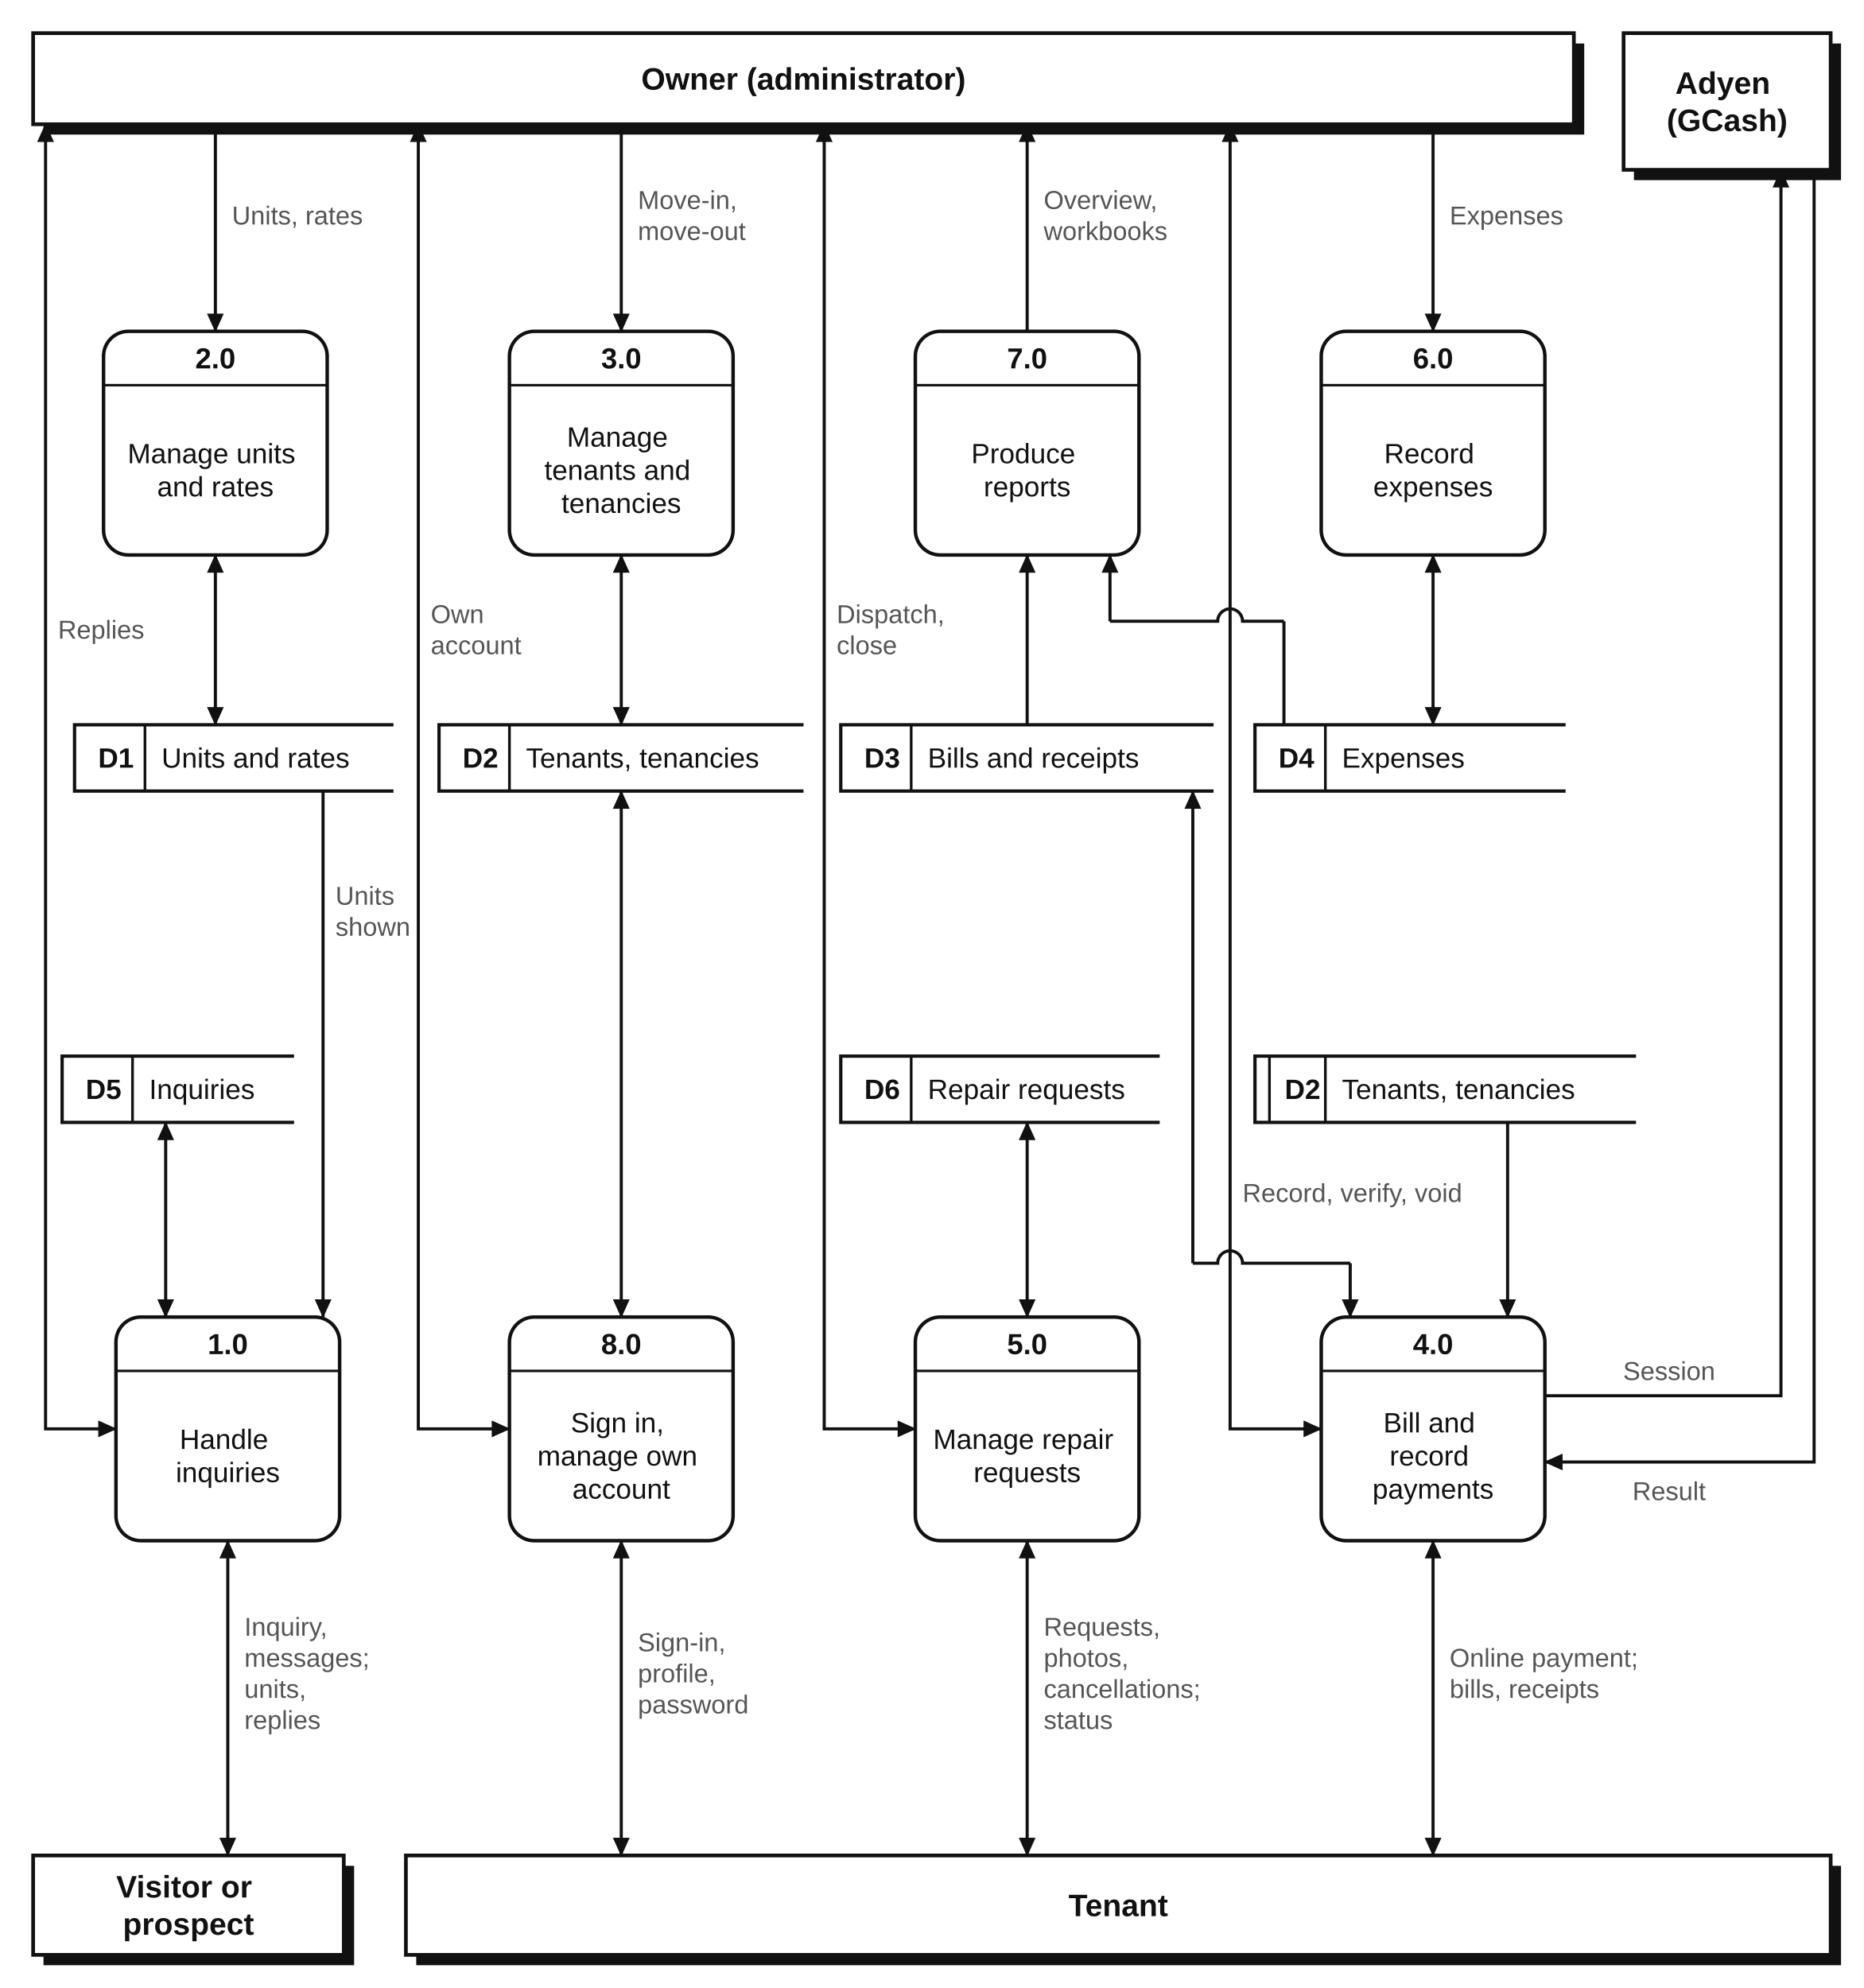
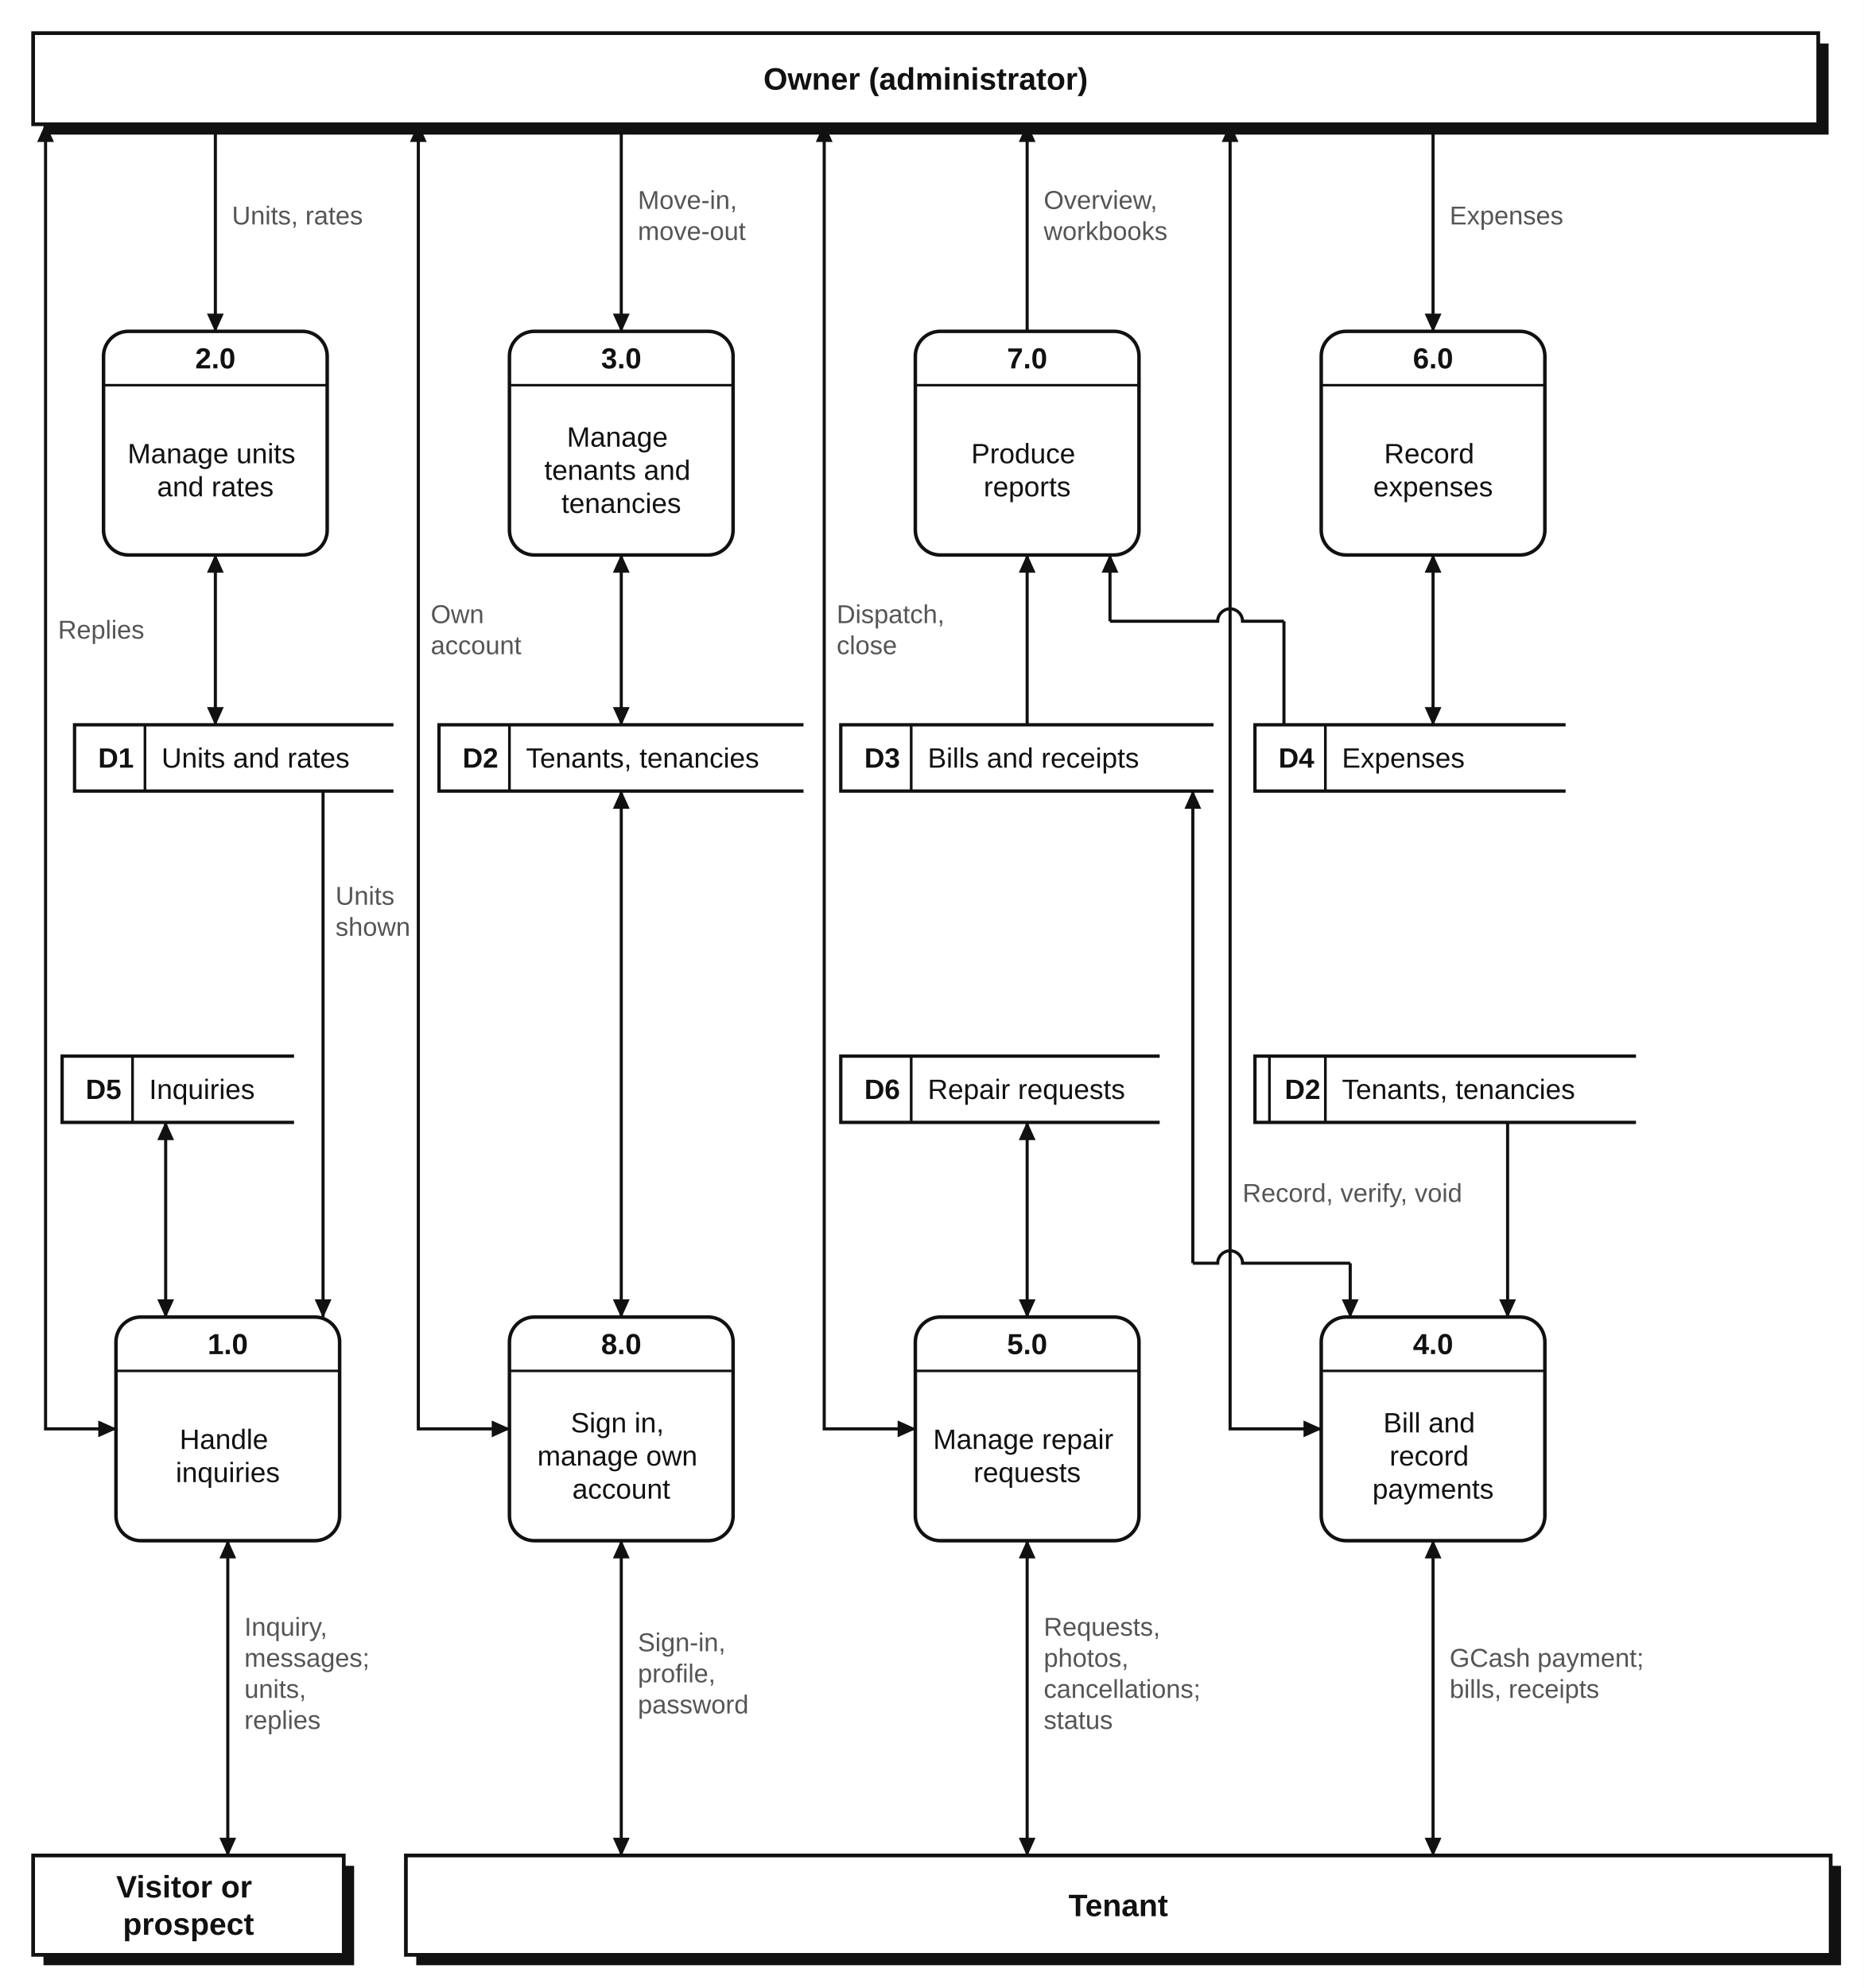
<svg xmlns="http://www.w3.org/2000/svg" width="900" height="960" viewBox="0 0 900 960">
  <rect width="900" height="960" fill="#fff" />
  <defs>
    <marker id="arr" viewBox="0 0 10 10" refX="9.5" refY="5" markerWidth="9" markerHeight="9" orient="auto-start-reverse" markerUnits="userSpaceOnUse">
      <path d="M0,0.5 L10,5 L0,9.5 Z" fill="#111" />
    </marker>
    <marker id="arrS" viewBox="0 0 10 10" refX="9.5" refY="5" markerWidth="9" markerHeight="9" orient="auto-start-reverse" markerUnits="userSpaceOnUse">
      <path d="M0,0.5 L10,5 L0,9.5 Z" fill="#111" />
    </marker>
  </defs>
-   <rect x="21" y="21" width="744" height="44" fill="#111" />
-   <rect x="16" y="16" width="744" height="44" rx="0" fill="#fff" stroke="#111" stroke-width="1.8" />
-   <text x="388" y="43.3" font-family="Arial, Helvetica, sans-serif" font-size="15" text-anchor="middle" fill="#111" font-weight="bold">
-     <tspan x="388" dy="0">Owner (administrator)</tspan>
-   </text>
-   <rect x="789" y="21" width="100" height="66" fill="#111" />
-   <rect x="784" y="16" width="100" height="66" rx="0" fill="#fff" stroke="#111" stroke-width="1.8" />
-   <text x="834" y="45.3" font-family="Arial, Helvetica, sans-serif" font-size="15" text-anchor="middle" fill="#111" font-weight="bold">
-     <tspan x="834" dy="0">Adyen</tspan>
-     <tspan x="834" dy="18">(GCash)</tspan>
+   <rect x="21" y="21" width="862" height="44" fill="#111" />
+   <rect x="16" y="16" width="862" height="44" rx="0" fill="#fff" stroke="#111" stroke-width="1.8" />
+   <text x="447" y="43.3" font-family="Arial, Helvetica, sans-serif" font-size="15" text-anchor="middle" fill="#111" font-weight="bold">
+     <tspan x="447" dy="0">Owner (administrator)</tspan>
  </text>
  <rect x="21" y="901" width="150" height="48" fill="#111" />
  <rect x="16" y="896" width="150" height="48" rx="0" fill="#fff" stroke="#111" stroke-width="1.8" />
  <text x="91" y="916.3" font-family="Arial, Helvetica, sans-serif" font-size="15" text-anchor="middle" fill="#111" font-weight="bold">
    <tspan x="91" dy="0">Visitor or</tspan>
    <tspan x="91" dy="18">prospect</tspan>
  </text>
  <rect x="201" y="901" width="688" height="48" fill="#111" />
  <rect x="196" y="896" width="688" height="48" rx="0" fill="#fff" stroke="#111" stroke-width="1.8" />
  <text x="540" y="925.3" font-family="Arial, Helvetica, sans-serif" font-size="15" text-anchor="middle" fill="#111" font-weight="bold">
    <tspan x="540" dy="0">Tenant</tspan>
  </text>
  <path d="M190,350 H36 V382 H190" fill="#fff" stroke="#111" stroke-width="1.6" />
  <path d="M70,350 L70,382" fill="none" stroke="#111" stroke-width="1.3" />
  <text x="56" y="370.7" font-family="Arial, Helvetica, sans-serif" font-size="13.5" text-anchor="middle" fill="#111" font-weight="bold">
    <tspan x="56" dy="0">D1</tspan>
  </text>
  <text x="78" y="370.7" font-family="Arial, Helvetica, sans-serif" font-size="13.5" text-anchor="start" fill="#111">
    <tspan x="78" dy="0">Units and rates</tspan>
  </text>
  <path d="M388,350 H212 V382 H388" fill="#fff" stroke="#111" stroke-width="1.6" />
  <path d="M246,350 L246,382" fill="none" stroke="#111" stroke-width="1.3" />
  <text x="232" y="370.7" font-family="Arial, Helvetica, sans-serif" font-size="13.5" text-anchor="middle" fill="#111" font-weight="bold">
    <tspan x="232" dy="0">D2</tspan>
  </text>
  <text x="254" y="370.7" font-family="Arial, Helvetica, sans-serif" font-size="13.5" text-anchor="start" fill="#111">
    <tspan x="254" dy="0">Tenants, tenancies</tspan>
  </text>
  <path d="M586,350 H406 V382 H586" fill="#fff" stroke="#111" stroke-width="1.6" />
  <path d="M440,350 L440,382" fill="none" stroke="#111" stroke-width="1.3" />
  <text x="426" y="370.7" font-family="Arial, Helvetica, sans-serif" font-size="13.5" text-anchor="middle" fill="#111" font-weight="bold">
    <tspan x="426" dy="0">D3</tspan>
  </text>
  <text x="448" y="370.7" font-family="Arial, Helvetica, sans-serif" font-size="13.5" text-anchor="start" fill="#111">
    <tspan x="448" dy="0">Bills and receipts</tspan>
  </text>
  <path d="M756,350 H606 V382 H756" fill="#fff" stroke="#111" stroke-width="1.6" />
  <path d="M640,350 L640,382" fill="none" stroke="#111" stroke-width="1.3" />
  <text x="626" y="370.7" font-family="Arial, Helvetica, sans-serif" font-size="13.5" text-anchor="middle" fill="#111" font-weight="bold">
    <tspan x="626" dy="0">D4</tspan>
  </text>
  <text x="648" y="370.7" font-family="Arial, Helvetica, sans-serif" font-size="13.5" text-anchor="start" fill="#111">
    <tspan x="648" dy="0">Expenses</tspan>
  </text>
  <path d="M142,510 H30 V542 H142" fill="#fff" stroke="#111" stroke-width="1.6" />
  <path d="M64,510 L64,542" fill="none" stroke="#111" stroke-width="1.3" />
  <text x="50" y="530.7" font-family="Arial, Helvetica, sans-serif" font-size="13.5" text-anchor="middle" fill="#111" font-weight="bold">
    <tspan x="50" dy="0">D5</tspan>
  </text>
  <text x="72" y="530.7" font-family="Arial, Helvetica, sans-serif" font-size="13.5" text-anchor="start" fill="#111">
    <tspan x="72" dy="0">Inquiries</tspan>
  </text>
  <path d="M560,510 H406 V542 H560" fill="#fff" stroke="#111" stroke-width="1.6" />
  <path d="M440,510 L440,542" fill="none" stroke="#111" stroke-width="1.3" />
  <text x="426" y="530.7" font-family="Arial, Helvetica, sans-serif" font-size="13.5" text-anchor="middle" fill="#111" font-weight="bold">
    <tspan x="426" dy="0">D6</tspan>
  </text>
  <text x="448" y="530.7" font-family="Arial, Helvetica, sans-serif" font-size="13.5" text-anchor="start" fill="#111">
    <tspan x="448" dy="0">Repair requests</tspan>
  </text>
  <path d="M790,510 H606 V542 H790" fill="#fff" stroke="#111" stroke-width="1.6" />
  <path d="M640,510 L640,542" fill="none" stroke="#111" stroke-width="1.3" />
  <path d="M613,510 L613,542" fill="none" stroke="#111" stroke-width="1.3" />
  <text x="629" y="530.7" font-family="Arial, Helvetica, sans-serif" font-size="13.5" text-anchor="middle" fill="#111" font-weight="bold">
    <tspan x="629" dy="0">D2</tspan>
  </text>
  <text x="648" y="530.7" font-family="Arial, Helvetica, sans-serif" font-size="13.5" text-anchor="start" fill="#111">
    <tspan x="648" dy="0">Tenants, tenancies</tspan>
  </text>
  <path d="M104,60 L104,160" fill="none" stroke="#111" stroke-width="1.5" marker-end="url(#arr)" />
  <text x="112" y="108.4" font-family="Arial, Helvetica, sans-serif" font-size="12.5" text-anchor="start" fill="#555">
    <tspan x="112" dy="0">Units, rates</tspan>
  </text>
  <path d="M300,60 L300,160" fill="none" stroke="#111" stroke-width="1.5" marker-end="url(#arr)" />
  <text x="308" y="100.9" font-family="Arial, Helvetica, sans-serif" font-size="12.5" text-anchor="start" fill="#555">
    <tspan x="308" dy="0">Move-in,</tspan>
    <tspan x="308" dy="15">move-out</tspan>
  </text>
  <path d="M496,60 L496,160" fill="none" stroke="#111" stroke-width="1.5" marker-start="url(#arrS)" />
  <text x="504" y="100.9" font-family="Arial, Helvetica, sans-serif" font-size="12.5" text-anchor="start" fill="#555">
    <tspan x="504" dy="0">Overview,</tspan>
    <tspan x="504" dy="15">workbooks</tspan>
  </text>
  <path d="M692,60 L692,160" fill="none" stroke="#111" stroke-width="1.5" marker-end="url(#arr)" />
  <text x="700" y="108.4" font-family="Arial, Helvetica, sans-serif" font-size="12.5" text-anchor="start" fill="#555">
    <tspan x="700" dy="0">Expenses</tspan>
  </text>
  <path d="M22,60 L22,690 L56,690" fill="none" stroke="#111" stroke-width="1.5" marker-start="url(#arrS)" marker-end="url(#arr)" />
  <text x="28" y="308.4" font-family="Arial, Helvetica, sans-serif" font-size="12.5" text-anchor="start" fill="#555">
    <tspan x="28" dy="0">Replies</tspan>
  </text>
  <path d="M202,60 L202,690 L246,690" fill="none" stroke="#111" stroke-width="1.5" marker-start="url(#arrS)" marker-end="url(#arr)" />
  <text x="208" y="300.9" font-family="Arial, Helvetica, sans-serif" font-size="12.5" text-anchor="start" fill="#555">
    <tspan x="208" dy="0">Own</tspan>
    <tspan x="208" dy="15">account</tspan>
  </text>
  <path d="M398,60 L398,690 L442,690" fill="none" stroke="#111" stroke-width="1.5" marker-start="url(#arrS)" marker-end="url(#arr)" />
  <text x="404" y="300.9" font-family="Arial, Helvetica, sans-serif" font-size="12.5" text-anchor="start" fill="#555">
    <tspan x="404" dy="0">Dispatch,</tspan>
    <tspan x="404" dy="15">close</tspan>
  </text>
  <path d="M594,60 L594,690 L638,690" fill="none" stroke="#111" stroke-width="1.5" marker-start="url(#arrS)" marker-end="url(#arr)" />
  <text x="600" y="580.4" font-family="Arial, Helvetica, sans-serif" font-size="12.5" text-anchor="start" fill="#555">
    <tspan x="600" dy="0">Record, verify, void</tspan>
-   </text>
-   <path d="M746,674 L860,674 L860,82" fill="none" stroke="#111" stroke-width="1.5" marker-end="url(#arr)" />
-   <path d="M876,82 L876,706 L746,706" fill="none" stroke="#111" stroke-width="1.5" marker-end="url(#arr)" />
-   <text x="806" y="666.4" font-family="Arial, Helvetica, sans-serif" font-size="12.5" text-anchor="middle" fill="#555">
-     <tspan x="806" dy="0">Session</tspan>
-   </text>
-   <text x="806" y="724.4" font-family="Arial, Helvetica, sans-serif" font-size="12.5" text-anchor="middle" fill="#555">
-     <tspan x="806" dy="0">Result</tspan>
  </text>
  <path d="M110,896 L110,744" fill="none" stroke="#111" stroke-width="1.5" marker-start="url(#arrS)" marker-end="url(#arr)" />
  <text x="118" y="789.9" font-family="Arial, Helvetica, sans-serif" font-size="12.5" text-anchor="start" fill="#555">
    <tspan x="118" dy="0">Inquiry,</tspan>
    <tspan x="118" dy="15">messages;</tspan>
    <tspan x="118" dy="15">units,</tspan>
    <tspan x="118" dy="15">replies</tspan>
  </text>
  <path d="M300,896 L300,744" fill="none" stroke="#111" stroke-width="1.5" marker-start="url(#arrS)" marker-end="url(#arr)" />
  <text x="308" y="797.4" font-family="Arial, Helvetica, sans-serif" font-size="12.5" text-anchor="start" fill="#555">
    <tspan x="308" dy="0">Sign-in,</tspan>
    <tspan x="308" dy="15">profile,</tspan>
    <tspan x="308" dy="15">password</tspan>
  </text>
  <path d="M496,896 L496,744" fill="none" stroke="#111" stroke-width="1.5" marker-start="url(#arrS)" marker-end="url(#arr)" />
  <text x="504" y="789.9" font-family="Arial, Helvetica, sans-serif" font-size="12.5" text-anchor="start" fill="#555">
    <tspan x="504" dy="0">Requests,</tspan>
    <tspan x="504" dy="15">photos,</tspan>
    <tspan x="504" dy="15">cancellations;</tspan>
    <tspan x="504" dy="15">status</tspan>
  </text>
  <path d="M692,896 L692,744" fill="none" stroke="#111" stroke-width="1.5" marker-start="url(#arrS)" marker-end="url(#arr)" />
  <text x="700" y="804.9" font-family="Arial, Helvetica, sans-serif" font-size="12.5" text-anchor="start" fill="#555">
-     <tspan x="700" dy="0">Online payment;</tspan>
+     <tspan x="700" dy="0">GCash payment;</tspan>
    <tspan x="700" dy="15">bills, receipts</tspan>
  </text>
  <path d="M104,268 L104,350" fill="none" stroke="#111" stroke-width="1.5" marker-start="url(#arrS)" marker-end="url(#arr)" />
  <path d="M300,268 L300,350" fill="none" stroke="#111" stroke-width="1.5" marker-start="url(#arrS)" marker-end="url(#arr)" />
  <path d="M496,350 L496,268" fill="none" stroke="#111" stroke-width="1.5" marker-end="url(#arr)" />
  <path d="M692,268 L692,350" fill="none" stroke="#111" stroke-width="1.5" marker-start="url(#arrS)" marker-end="url(#arr)" />
  <path d="M620,350 L620,300" fill="none" stroke="#111" stroke-width="1.5" />
  <path d="M620,300 L600,300 A6,6 0 0 0 588,300 L536,300" fill="none" stroke="#111" stroke-width="1.5" />
  <path d="M536,300 L536,268" fill="none" stroke="#111" stroke-width="1.5" marker-end="url(#arr)" />
  <path d="M156,382 L156,636" fill="none" stroke="#111" stroke-width="1.5" marker-end="url(#arr)" />
  <text x="162" y="436.9" font-family="Arial, Helvetica, sans-serif" font-size="12.5" text-anchor="start" fill="#555">
    <tspan x="162" dy="0">Units</tspan>
    <tspan x="162" dy="15">shown</tspan>
  </text>
  <path d="M80,542 L80,636" fill="none" stroke="#111" stroke-width="1.5" marker-start="url(#arrS)" marker-end="url(#arr)" />
  <path d="M300,382 L300,636" fill="none" stroke="#111" stroke-width="1.5" marker-start="url(#arrS)" marker-end="url(#arr)" />
  <path d="M496,542 L496,636" fill="none" stroke="#111" stroke-width="1.5" marker-start="url(#arrS)" marker-end="url(#arr)" />
  <path d="M576,610 L576,382" fill="none" stroke="#111" stroke-width="1.5" marker-end="url(#arr)" />
  <path d="M576,610 L588,610 A6,6 0 0 1 600,610 L652,610" fill="none" stroke="#111" stroke-width="1.5" />
  <path d="M652,610 L652,636" fill="none" stroke="#111" stroke-width="1.5" marker-end="url(#arr)" />
  <path d="M728,542 L728,636" fill="none" stroke="#111" stroke-width="1.5" marker-end="url(#arr)" />
  <rect x="50" y="160" width="108" height="108" rx="12" fill="#fff" stroke="#111" stroke-width="1.7" />
  <path d="M50,186 L158,186" fill="none" stroke="#111" stroke-width="1.2" />
  <text x="104" y="177.9" font-family="Arial, Helvetica, sans-serif" font-size="14" text-anchor="middle" fill="#111" font-weight="bold">
    <tspan x="104" dy="0">2.0</tspan>
  </text>
  <text x="104" y="223.7" font-family="Arial, Helvetica, sans-serif" font-size="13.5" text-anchor="middle" fill="#111">
    <tspan x="104" dy="0">Manage units</tspan>
    <tspan x="104" dy="16">and rates</tspan>
  </text>
  <rect x="246" y="160" width="108" height="108" rx="12" fill="#fff" stroke="#111" stroke-width="1.7" />
  <path d="M246,186 L354,186" fill="none" stroke="#111" stroke-width="1.2" />
  <text x="300" y="177.9" font-family="Arial, Helvetica, sans-serif" font-size="14" text-anchor="middle" fill="#111" font-weight="bold">
    <tspan x="300" dy="0">3.0</tspan>
  </text>
  <text x="300" y="215.7" font-family="Arial, Helvetica, sans-serif" font-size="13.5" text-anchor="middle" fill="#111">
    <tspan x="300" dy="0">Manage</tspan>
    <tspan x="300" dy="16">tenants and</tspan>
    <tspan x="300" dy="16">tenancies</tspan>
  </text>
  <rect x="442" y="160" width="108" height="108" rx="12" fill="#fff" stroke="#111" stroke-width="1.7" />
  <path d="M442,186 L550,186" fill="none" stroke="#111" stroke-width="1.2" />
  <text x="496" y="177.9" font-family="Arial, Helvetica, sans-serif" font-size="14" text-anchor="middle" fill="#111" font-weight="bold">
    <tspan x="496" dy="0">7.0</tspan>
  </text>
  <text x="496" y="223.7" font-family="Arial, Helvetica, sans-serif" font-size="13.5" text-anchor="middle" fill="#111">
    <tspan x="496" dy="0">Produce</tspan>
    <tspan x="496" dy="16">reports</tspan>
  </text>
  <rect x="638" y="160" width="108" height="108" rx="12" fill="#fff" stroke="#111" stroke-width="1.7" />
  <path d="M638,186 L746,186" fill="none" stroke="#111" stroke-width="1.2" />
  <text x="692" y="177.9" font-family="Arial, Helvetica, sans-serif" font-size="14" text-anchor="middle" fill="#111" font-weight="bold">
    <tspan x="692" dy="0">6.0</tspan>
  </text>
  <text x="692" y="223.7" font-family="Arial, Helvetica, sans-serif" font-size="13.5" text-anchor="middle" fill="#111">
    <tspan x="692" dy="0">Record</tspan>
    <tspan x="692" dy="16">expenses</tspan>
  </text>
  <rect x="56" y="636" width="108" height="108" rx="12" fill="#fff" stroke="#111" stroke-width="1.7" />
  <path d="M56,662 L164,662" fill="none" stroke="#111" stroke-width="1.2" />
  <text x="110" y="653.9" font-family="Arial, Helvetica, sans-serif" font-size="14" text-anchor="middle" fill="#111" font-weight="bold">
    <tspan x="110" dy="0">1.0</tspan>
  </text>
  <text x="110" y="699.7" font-family="Arial, Helvetica, sans-serif" font-size="13.5" text-anchor="middle" fill="#111">
    <tspan x="110" dy="0">Handle</tspan>
    <tspan x="110" dy="16">inquiries</tspan>
  </text>
  <rect x="246" y="636" width="108" height="108" rx="12" fill="#fff" stroke="#111" stroke-width="1.7" />
  <path d="M246,662 L354,662" fill="none" stroke="#111" stroke-width="1.2" />
  <text x="300" y="653.9" font-family="Arial, Helvetica, sans-serif" font-size="14" text-anchor="middle" fill="#111" font-weight="bold">
    <tspan x="300" dy="0">8.0</tspan>
  </text>
  <text x="300" y="691.7" font-family="Arial, Helvetica, sans-serif" font-size="13.5" text-anchor="middle" fill="#111">
    <tspan x="300" dy="0">Sign in,</tspan>
    <tspan x="300" dy="16">manage own</tspan>
    <tspan x="300" dy="16">account</tspan>
  </text>
  <rect x="442" y="636" width="108" height="108" rx="12" fill="#fff" stroke="#111" stroke-width="1.7" />
  <path d="M442,662 L550,662" fill="none" stroke="#111" stroke-width="1.2" />
  <text x="496" y="653.9" font-family="Arial, Helvetica, sans-serif" font-size="14" text-anchor="middle" fill="#111" font-weight="bold">
    <tspan x="496" dy="0">5.0</tspan>
  </text>
  <text x="496" y="699.7" font-family="Arial, Helvetica, sans-serif" font-size="13.5" text-anchor="middle" fill="#111">
    <tspan x="496" dy="0">Manage repair</tspan>
    <tspan x="496" dy="16">requests</tspan>
  </text>
  <rect x="638" y="636" width="108" height="108" rx="12" fill="#fff" stroke="#111" stroke-width="1.7" />
  <path d="M638,662 L746,662" fill="none" stroke="#111" stroke-width="1.2" />
  <text x="692" y="653.9" font-family="Arial, Helvetica, sans-serif" font-size="14" text-anchor="middle" fill="#111" font-weight="bold">
    <tspan x="692" dy="0">4.0</tspan>
  </text>
  <text x="692" y="691.7" font-family="Arial, Helvetica, sans-serif" font-size="13.5" text-anchor="middle" fill="#111">
    <tspan x="692" dy="0">Bill and</tspan>
    <tspan x="692" dy="16">record</tspan>
    <tspan x="692" dy="16">payments</tspan>
  </text>
</svg>
